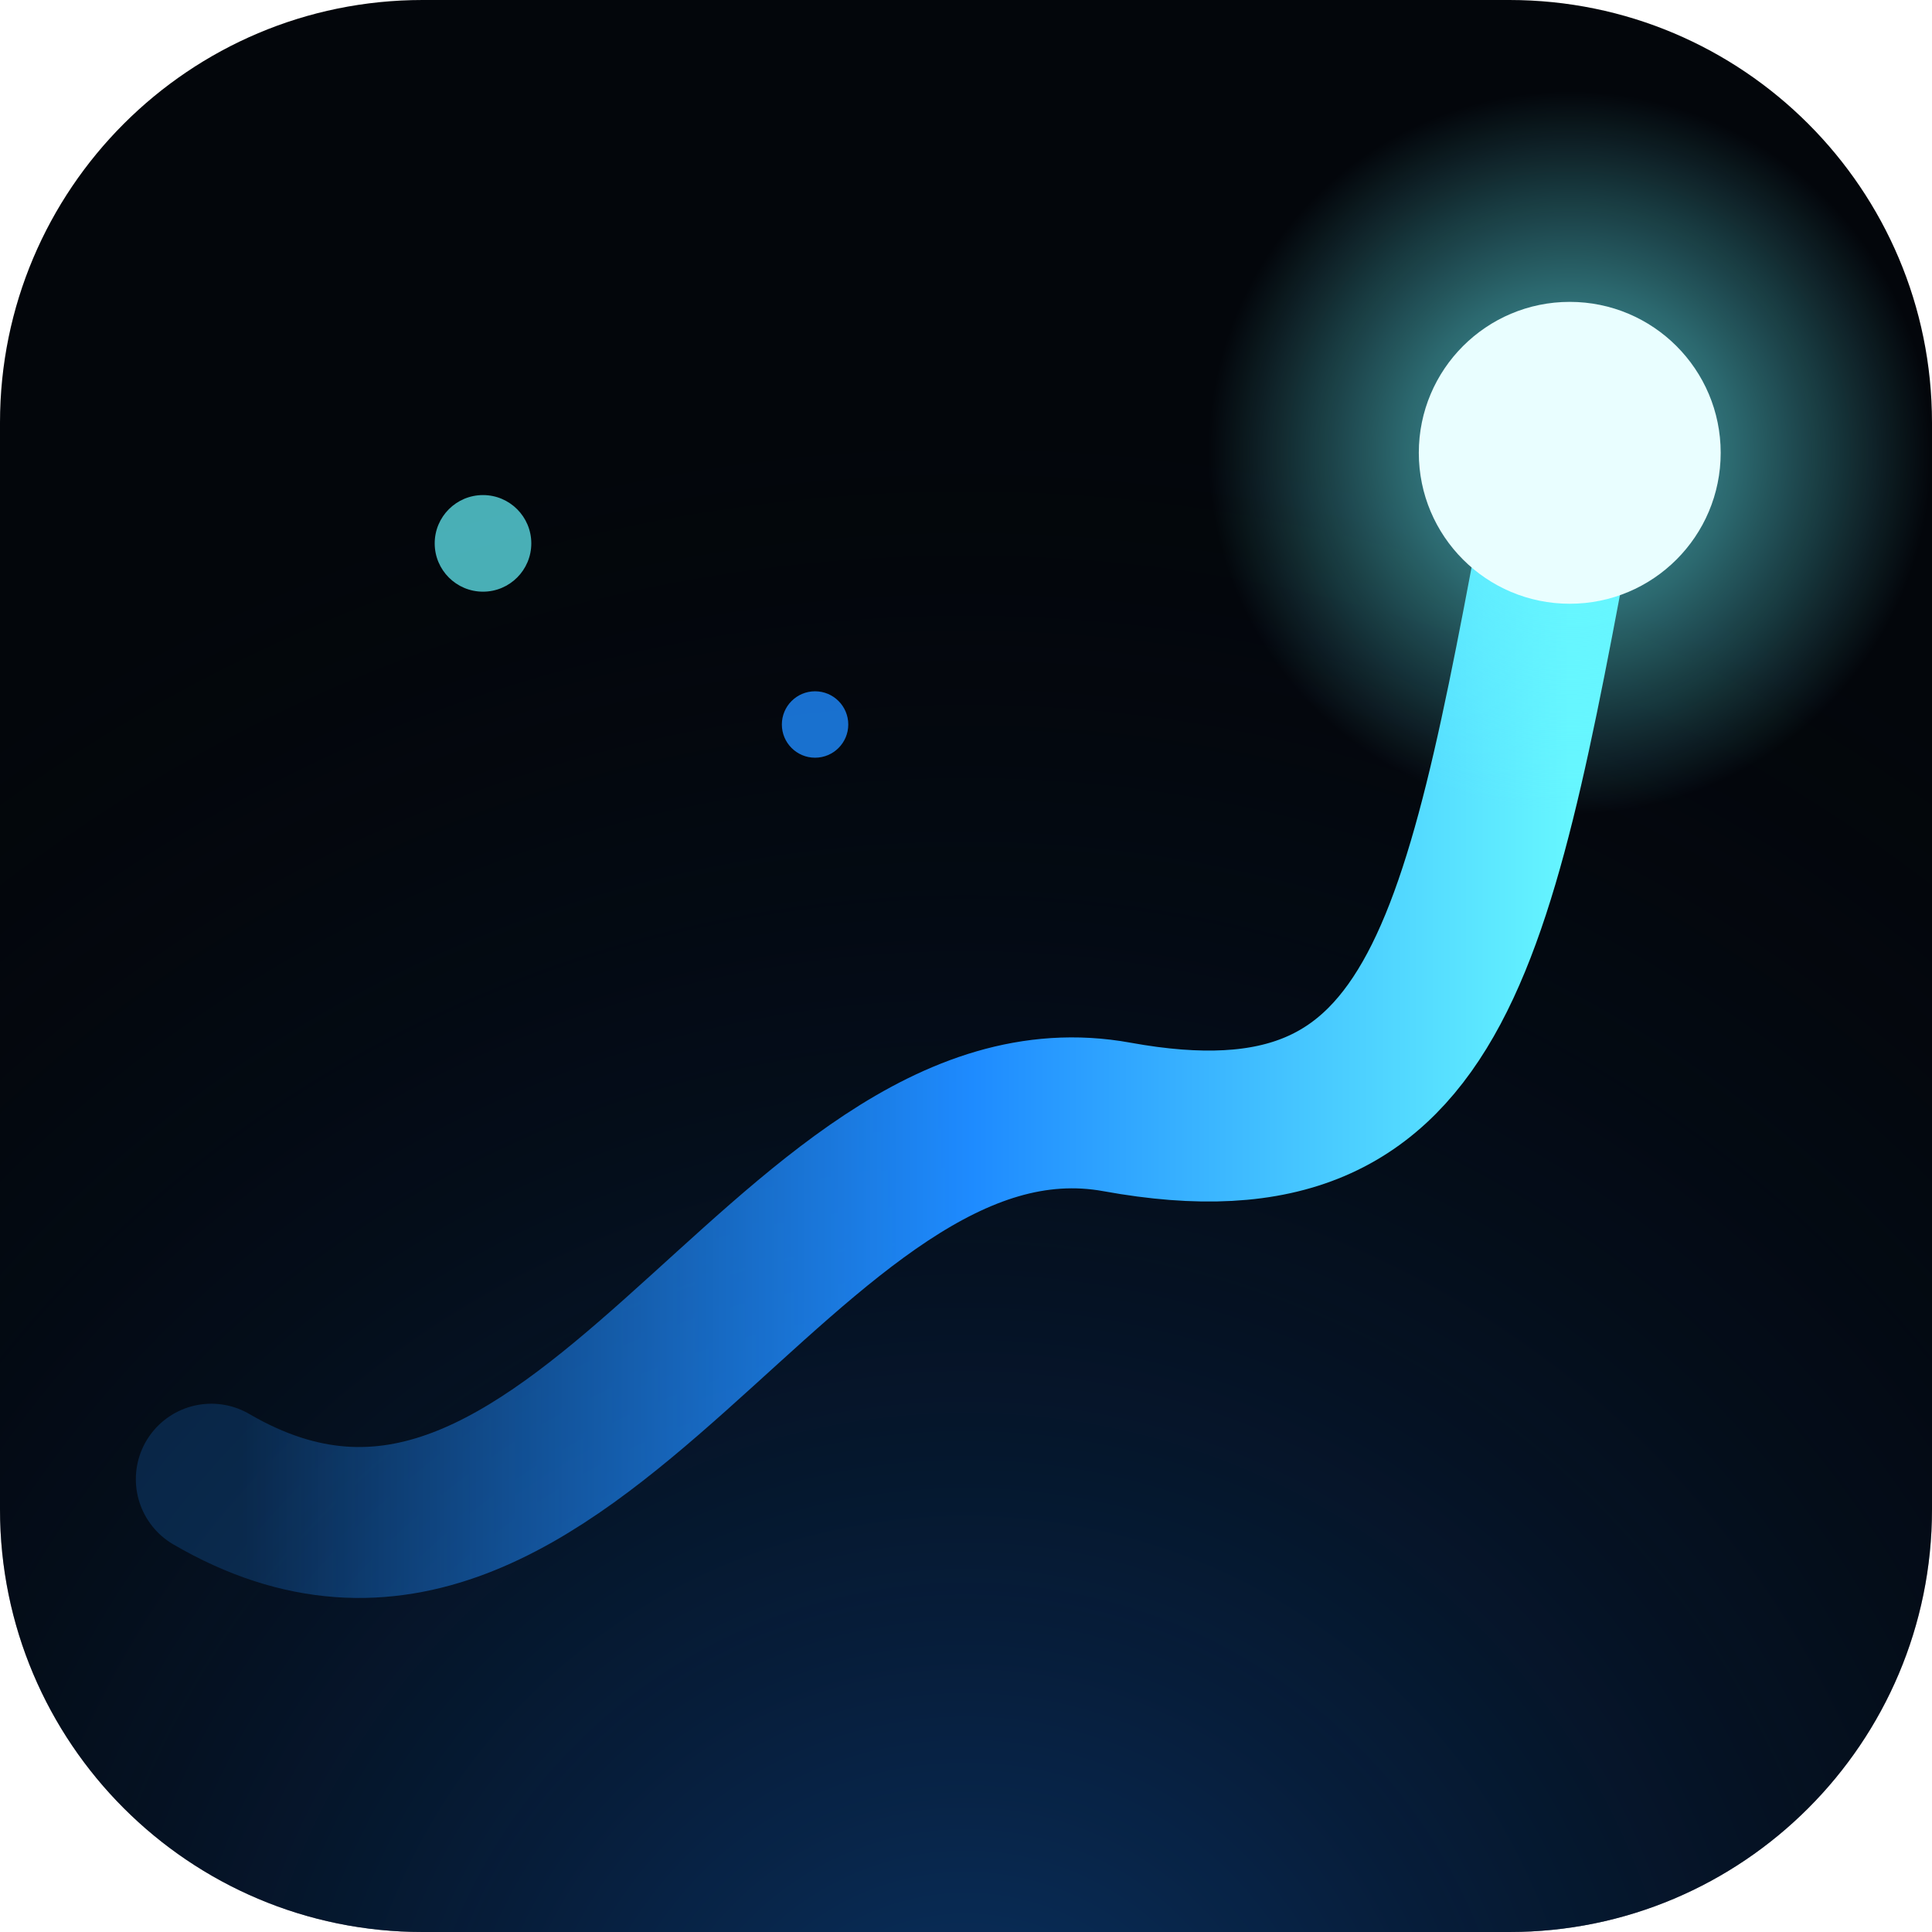
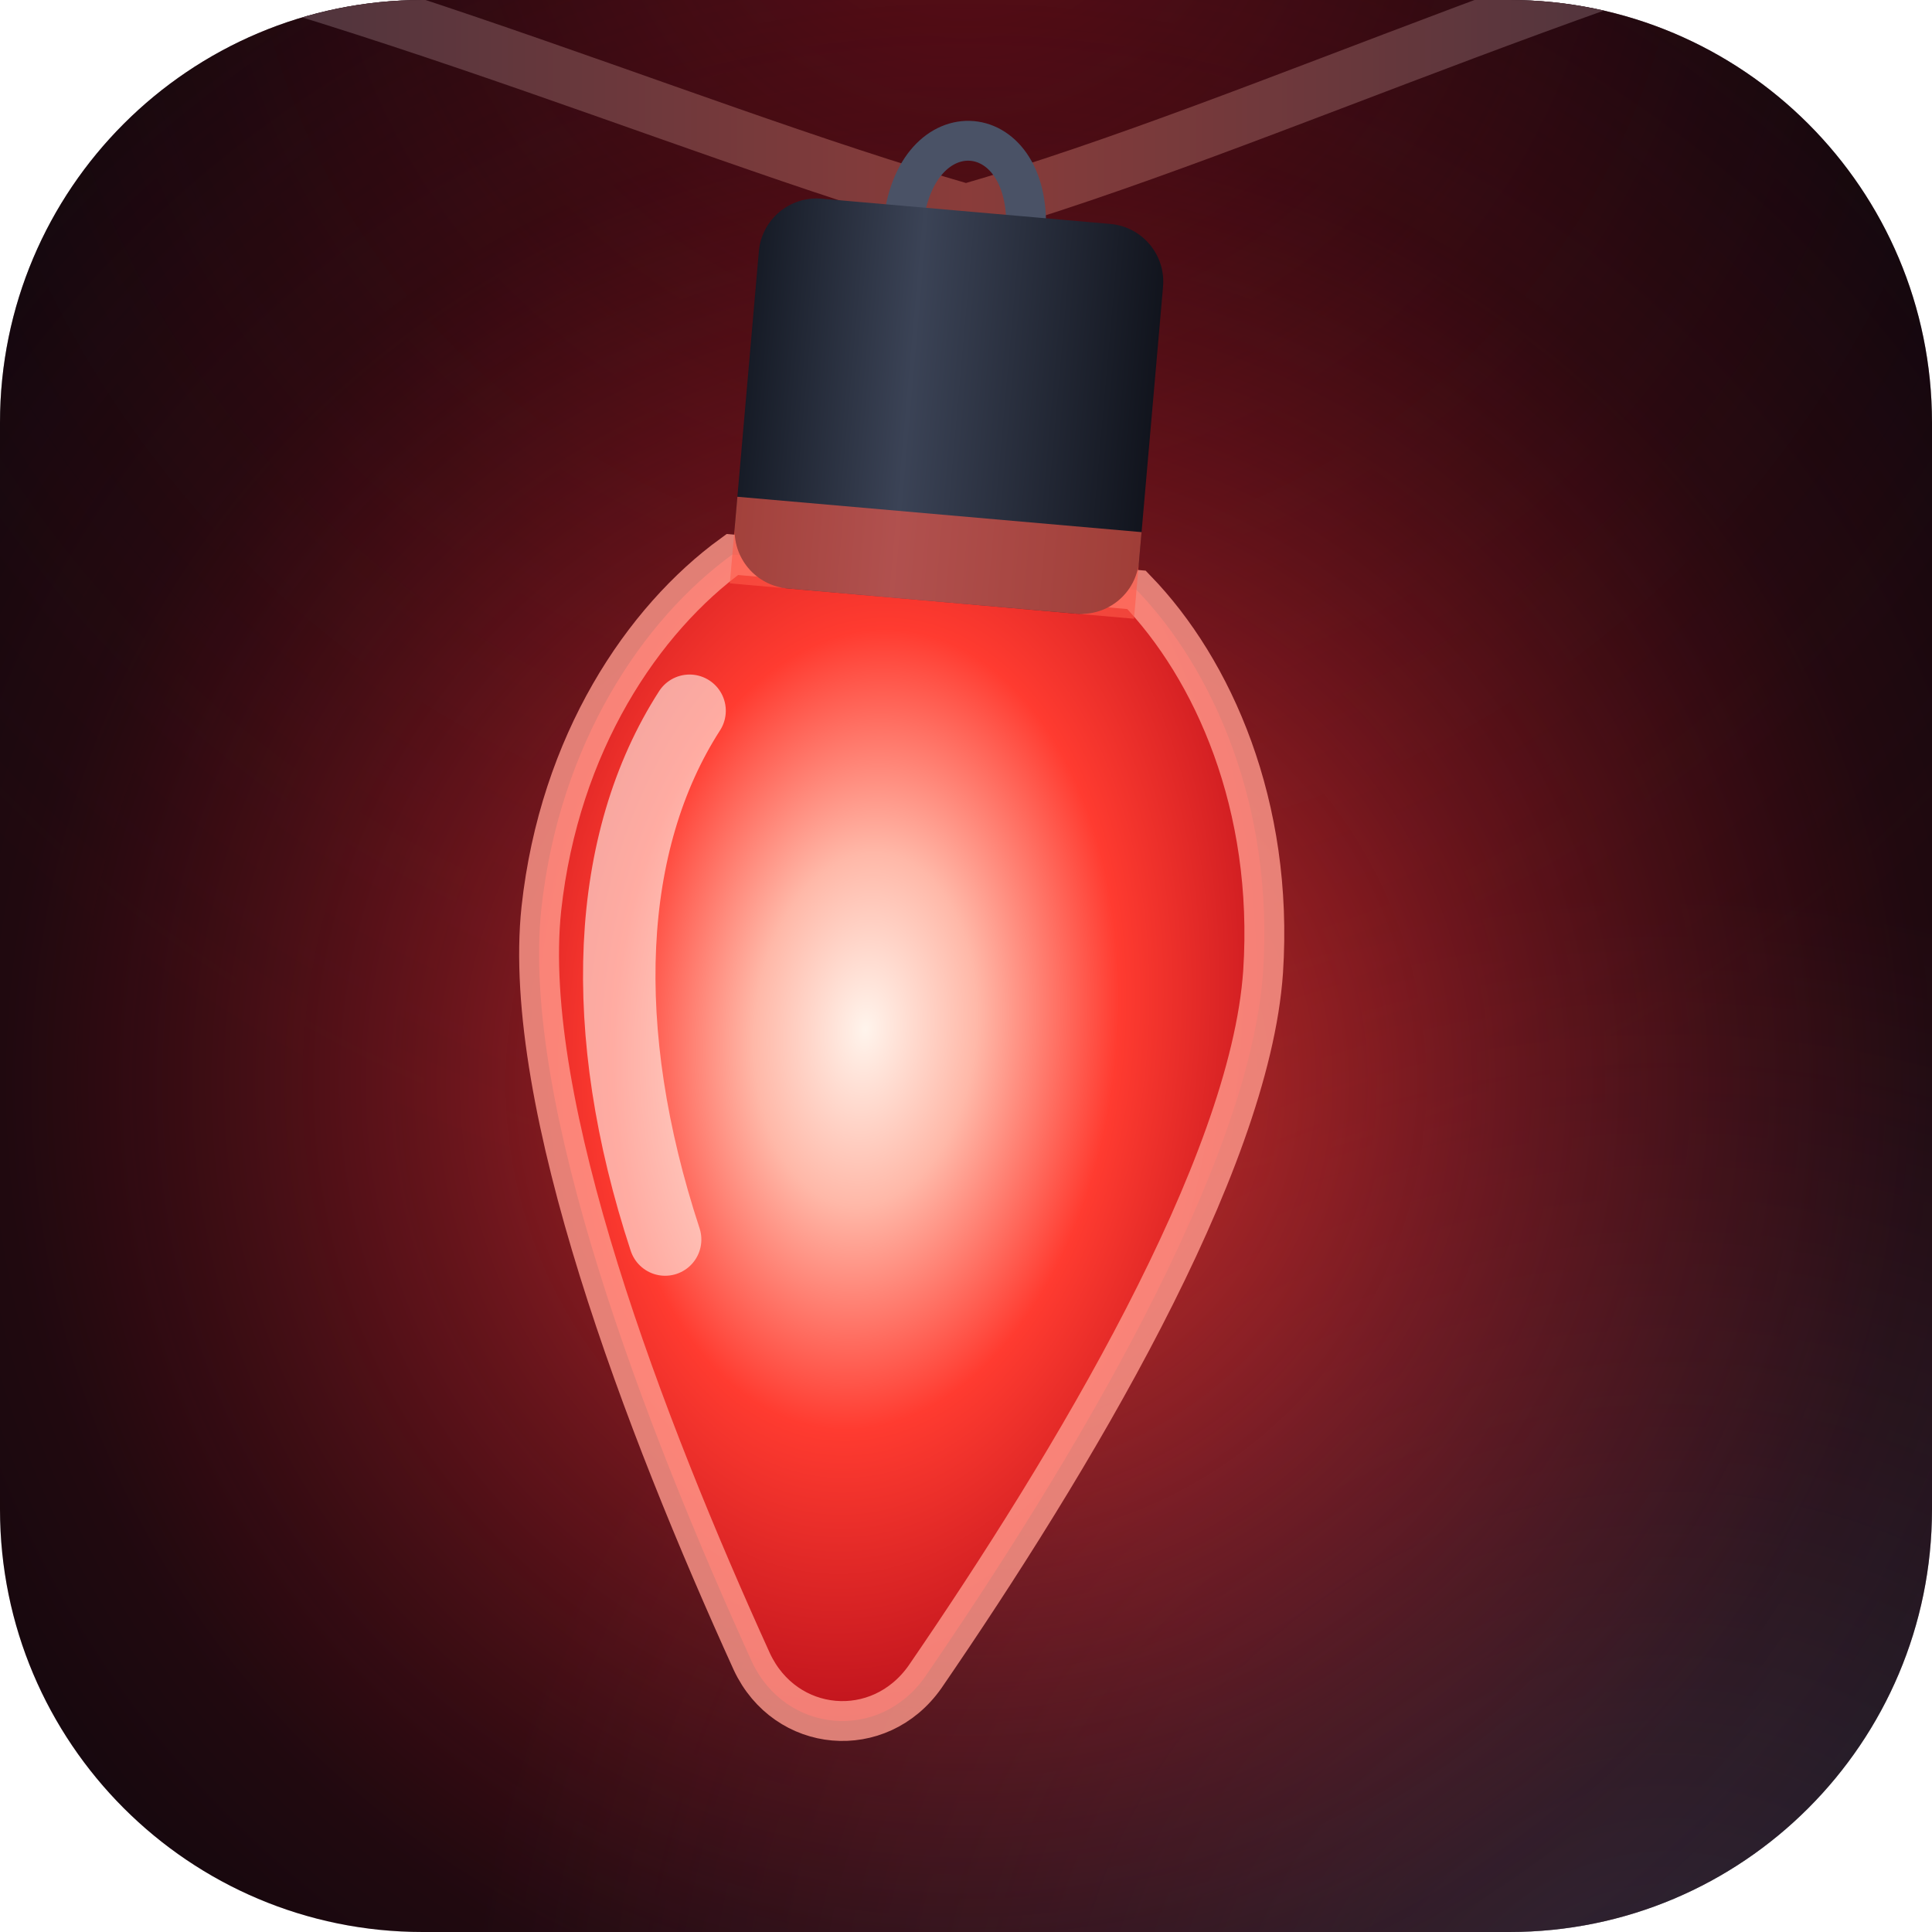
<svg xmlns="http://www.w3.org/2000/svg" viewBox="0 0 64 64">
  <defs>
-     <radialGradient id="deep" cx="0.5" cy="1.1" r="0.9">
-       <stop offset="0" stop-color="#0b3c78" stop-opacity="0.85" />
-       <stop offset="1" stop-color="#03060b" stop-opacity="0" />
+     <radialGradient id="m-glass" cx="0.46" cy="0.4" r="0.7">
+       <stop offset="0" stop-color="#fff4ec" />
+       <stop offset="0.22" stop-color="#ffb8a8" />
+       <stop offset="0.5" stop-color="#ff3b30" />
+       <stop offset="0.86" stop-color="#c0141d" />
+       <stop offset="1" stop-color="#860b13" />
    </radialGradient>
-     <linearGradient id="wake" x1="8" y1="0" x2="52" y2="0" gradientUnits="userSpaceOnUse">
-       <stop offset="0" stop-color="#1e8bff" stop-opacity="0.2" />
-       <stop offset="0.55" stop-color="#1e8bff" />
-       <stop offset="1" stop-color="#66f6ff" />
+     <linearGradient id="m-sock" x1="0" y1="0" x2="1" y2="0">
+       <stop offset="0" stop-color="#161b26" />
+       <stop offset="0.4" stop-color="#3b4356" />
+       <stop offset="1" stop-color="#11141d" />
    </linearGradient>
-     <radialGradient id="halo">
-       <stop offset="0" stop-color="#66f6ff" stop-opacity="0.75" />
-       <stop offset="1" stop-color="#66f6ff" stop-opacity="0" />
+     <radialGradient id="m-halo">
+       <stop offset="0" stop-color="#ff3b30" stop-opacity="0.9" />
+       <stop offset="0.36" stop-color="#e3262e" stop-opacity="0.46" />
+       <stop offset="0.68" stop-color="#a3121a" stop-opacity="0.17" />
+       <stop offset="1" stop-color="#a3121a" stop-opacity="0" />
    </radialGradient>
+     <radialGradient id="m-storm" cx="0.5" cy="-0.08" r="0.75">
+       <stop offset="0" stop-color="#5c0e18" stop-opacity="0.95" />
+       <stop offset="0.55" stop-color="#2a0910" stop-opacity="0.45" />
+       <stop offset="1" stop-color="#06070d" stop-opacity="0" />
+     </radialGradient>
+     <radialGradient id="m-cloud" cx="0.86" cy="1.08" r="0.62">
+       <stop offset="0" stop-color="#3a4a63" stop-opacity="0.5" />
+       <stop offset="1" stop-color="#3a4a63" stop-opacity="0" />
+     </radialGradient>
+     <linearGradient id="m-wire" x1="0" y1="0" x2="1" y2="0">
+       <stop offset="0" stop-color="#2a3040" />
+       <stop offset="0.5" stop-color="#8a3c3a" />
+       <stop offset="1" stop-color="#2a3040" />
+     </linearGradient>
+     <clipPath id="m-clip">
+       <path d="M14 0H50A14 14 0 0 1 64 14V50A14 14 0 0 1 50 64H14A14 14 0 0 1 0 50V14A14 14 0 0 1 14 0Z" />
+     </clipPath>
  </defs>
-   <rect width="64" height="64" rx="14" fill="#03060b" />
-   <rect width="64" height="64" rx="14" fill="url(#deep)" />
-   <path d="M7 49 C 19 56, 26 35, 37 37 S 49 31, 52 15" fill="none" stroke="url(#wake)" stroke-width="5" stroke-linecap="round" />
-   <circle cx="52" cy="15" r="12" fill="url(#halo)" />
-   <circle cx="52" cy="15" r="5" fill="#e9feff" />
-   <circle cx="16" cy="18" r="1.6" fill="#66f6ff" opacity="0.7" />
-   <circle cx="27" cy="24" r="1.1" fill="#1e8bff" opacity="0.8" />
+   <path d="M14 0H50A14 14 0 0 1 64 14V50A14 14 0 0 1 50 64H14A14 14 0 0 1 0 50V14A14 14 0 0 1 14 0Z" fill="#06070d" />
+   <g clip-path="url(#m-clip)">
+     <path d="M0 0H64V64H0Z" fill="url(#m-storm)" />
+     <path d="M0 0H64V64H0Z" fill="url(#m-cloud)" />
+     <path d="M-13.6 35.8A45.6 45.6 0 1 0 77.6 35.8A45.6 45.6 0 1 0 -13.6 35.8Z" fill="url(#m-halo)" />
+     <path d="M-4 -3.8C10 -1.4 22 4.12 32 7C42 4.12 54 -1.88 68 -5" fill="none" stroke="url(#m-wire)" stroke-width="1.8" stroke-linecap="round" />
+     <g transform="translate(32 7) rotate(5) scale(1.2)">
+       <path d="M-5.6 10C-7.9 12-9.9 15.6-10 20.2C-10.1 25.6-5.9 34.2-2.4 40.4C-1.3 42.3 1.3 42.3 2.4 40.4C5.9 34.2 10.1 25.6 10 20.2C9.9 15.6 7.9 12 5.6 10Z" fill="url(#m-glass)" />
+       <path d="M-5.6 10C-7.9 12-9.9 15.6-10 20.2C-10.1 25.6-5.9 34.2-2.4 40.4C-1.3 42.3 1.3 42.3 2.4 40.4C5.9 34.2 10.1 25.6 10 20.2C9.9 15.6 7.9 12 5.6 10Z" fill="none" stroke="#ff9a8c" stroke-width="1.1" opacity="0.8" />
+       <path d="M-6.4 14.4C-8.4 18.2-8.2 23.4-5.8 29" fill="none" stroke="#fff6ef" stroke-width="2" stroke-linecap="round" opacity="0.6" />
+       <path d="M-1.7 0.6C-1.7-2.8 1.7-2.8 1.7 0.6" fill="none" stroke="#4a5266" stroke-width="1.1" />
+       <path d="M-4 0H4A1.6 1.6 0 0 1 5.6 1.6V9.2A1.6 1.6 0 0 1 4 10.8H-4A1.6 1.6 0 0 1 -5.6 9.2V1.6A1.6 1.6 0 0 1 -4 0Z" fill="url(#m-sock)" />
+       <path d="M-5.6 8.4H5.6V10.8H-5.6Z" fill="#ff5a4a" opacity="0.6" />
+     </g>
+   </g>
</svg>
